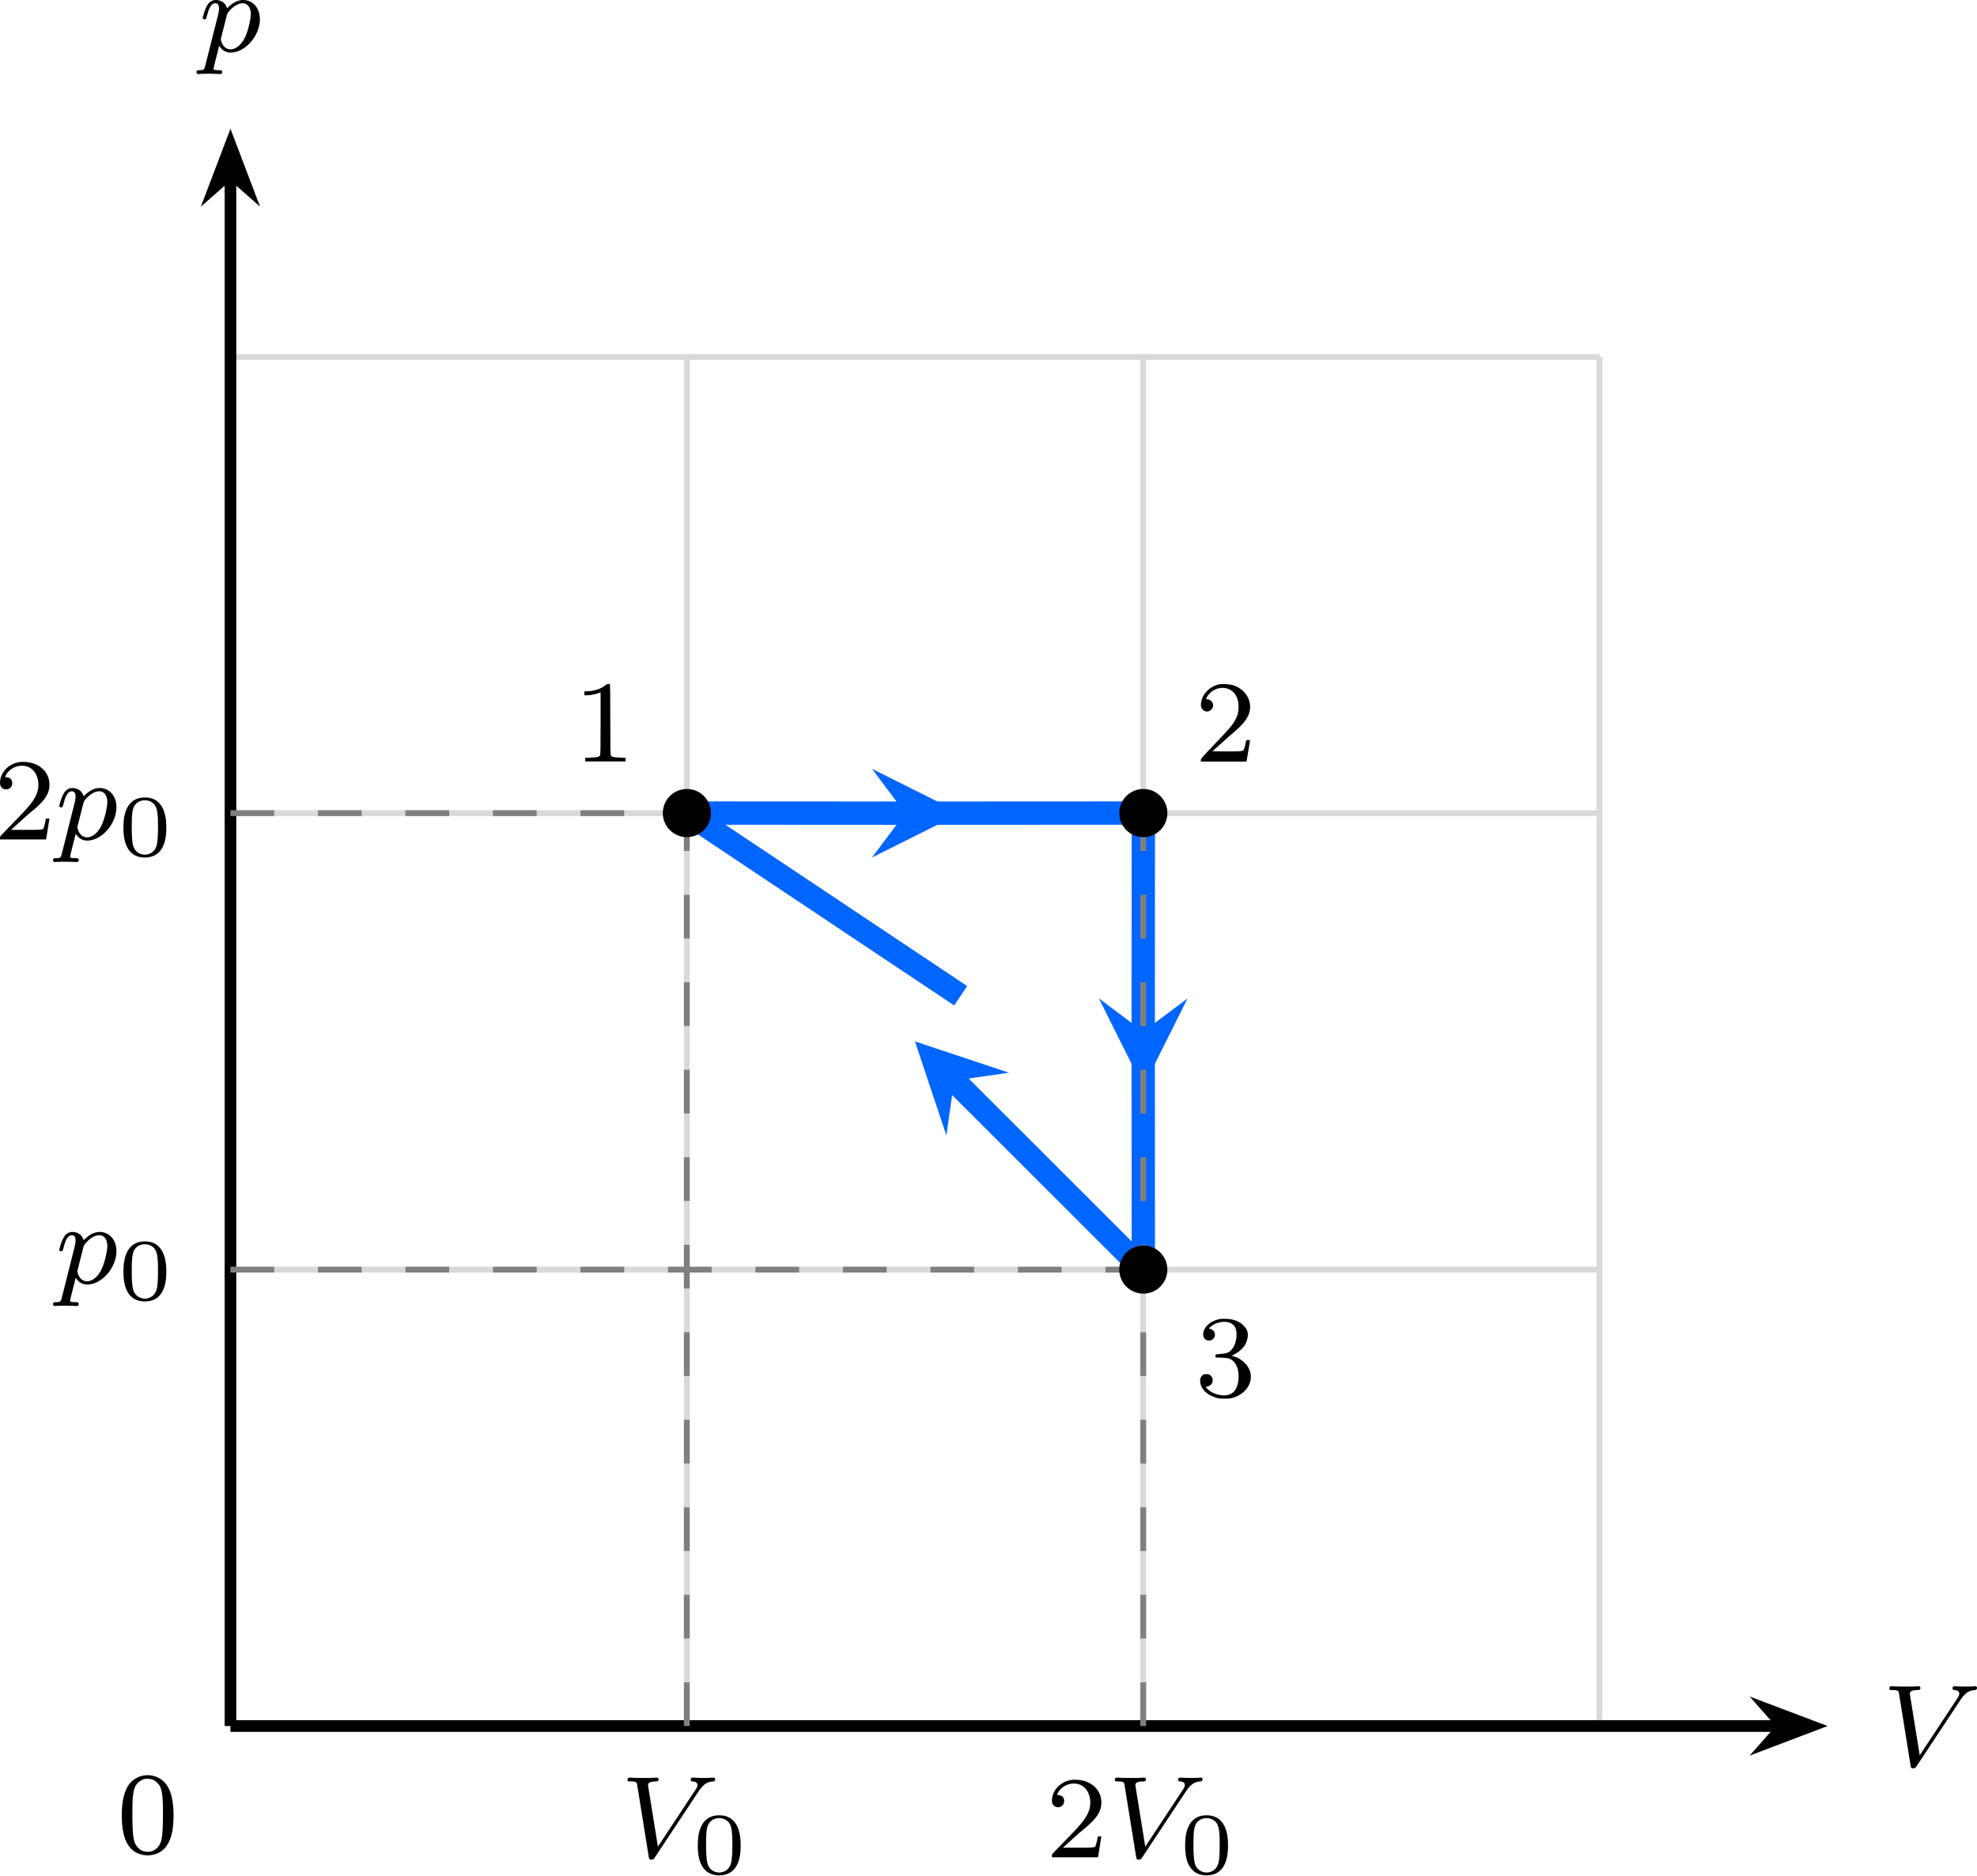
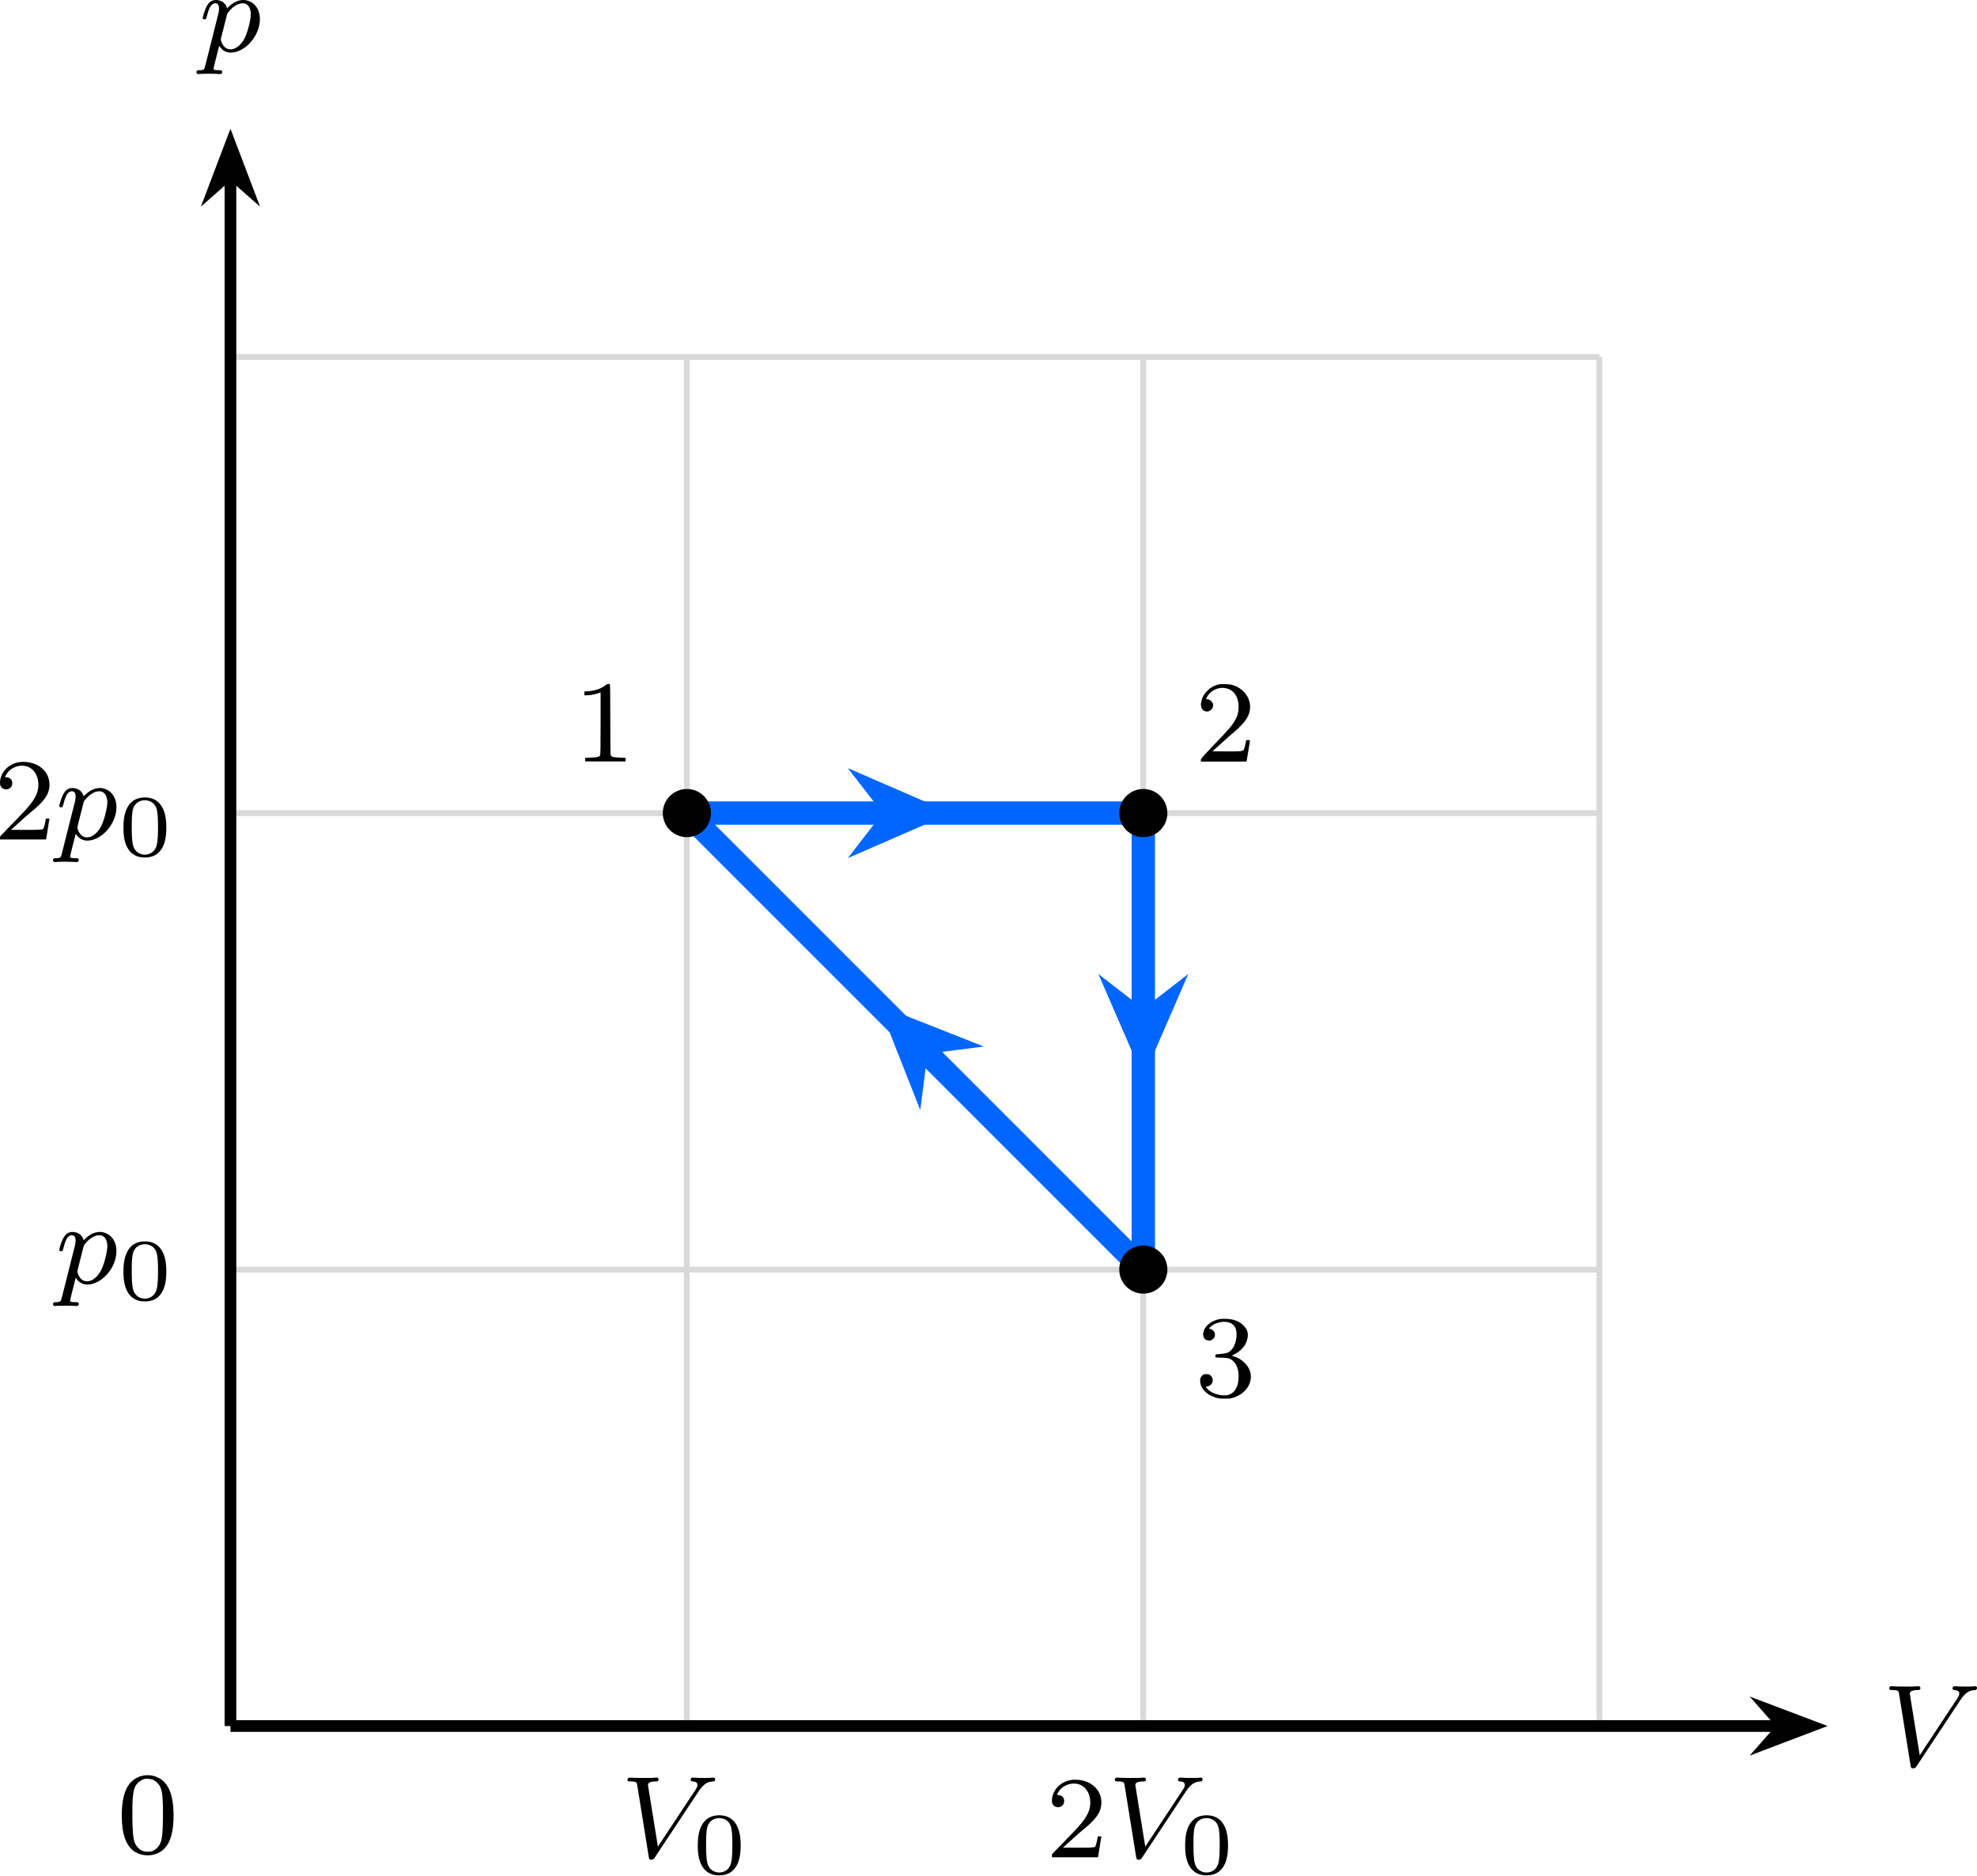
<svg xmlns="http://www.w3.org/2000/svg" xmlns:xlink="http://www.w3.org/1999/xlink" version="1.1" width="175.602pt" height="166.551pt" viewBox="-66.266 -66.772 135.078 128.116">
  <defs>
    <path id="g2-50" d="M2.248-1.626C2.375-1.745 2.71-2.008 2.837-2.12C3.332-2.574 3.802-3.013 3.802-3.738C3.802-4.686 3.005-5.3 2.008-5.3C1.052-5.3 .422-4.575 .422-3.866C.422-3.475 .733-3.419 .845-3.419C1.012-3.419 1.259-3.539 1.259-3.842C1.259-4.256 .861-4.256 .765-4.256C.996-4.838 1.53-5.037 1.921-5.037C2.662-5.037 3.045-4.407 3.045-3.738C3.045-2.909 2.463-2.303 1.522-1.339L.518-.303C.422-.215 .422-.199 .422 0H3.571L3.802-1.427H3.555C3.531-1.267 3.467-.869 3.371-.717C3.324-.654 2.718-.654 2.59-.654H1.172L2.248-1.626Z" />
    <path id="g1-48" d="M3.288-1.907C3.288-2.343 3.288-3.975 1.823-3.975S.359-2.343 .359-1.907C.359-1.476 .359 .126 1.823 .126S3.288-1.476 3.288-1.907ZM1.823-.066C1.572-.066 1.166-.185 1.022-.681C.927-1.028 .927-1.614 .927-1.985C.927-2.385 .927-2.845 1.01-3.168C1.16-3.706 1.614-3.784 1.823-3.784C2.098-3.784 2.493-3.652 2.624-3.198C2.714-2.881 2.72-2.445 2.72-1.985C2.72-1.602 2.72-.998 2.618-.664C2.451-.143 2.02-.066 1.823-.066Z" />
    <path id="g3-48" d="M1.753-5.268C1.666-5.252 1.498-5.197 1.379-5.133C.669-4.798 .327-3.945 .327-2.55C.327-1.196 .654-.367 1.315-.016C1.969 .319 2.782 .199 3.252-.303C3.674-.757 3.866-1.467 3.866-2.55C3.866-3.945 3.523-4.798 2.813-5.133C2.479-5.3 2.128-5.34 1.753-5.268ZM2.487-4.981C2.654-4.894 2.861-4.694 2.933-4.551C3.108-4.224 3.156-3.626 3.14-2.319C3.116-1.012 3.053-.669 2.766-.359C2.566-.151 2.383-.072 2.096-.072S1.626-.151 1.427-.359C1.14-.669 1.076-1.012 1.052-2.319C1.036-3.626 1.084-4.224 1.259-4.551C1.355-4.75 1.618-4.965 1.857-5.037C1.993-5.085 2.343-5.053 2.487-4.981Z" />
    <path id="g3-49" d="M2.192-5.22C1.929-4.989 1.482-4.838 1.02-4.806L.749-4.79V-4.655V-4.527H.901C1.124-4.527 1.419-4.575 1.65-4.655L1.857-4.726V-2.59C1.857-.964 1.849-.446 1.817-.414C1.737-.311 1.634-.287 1.219-.271L.805-.255V-.135V-.008H2.184H3.563V-.135V-.255L3.148-.271C2.742-.287 2.63-.311 2.558-.414C2.527-.446 2.519-1.02 2.519-2.837C2.519-4.144 2.511-5.236 2.495-5.26C2.471-5.34 2.303-5.316 2.192-5.22Z" />
    <path id="g3-50" d="M1.586-5.26C1.315-5.189 1.044-5.037 .853-4.838C.646-4.639 .526-4.439 .462-4.176C.367-3.826 .422-3.602 .63-3.475C.98-3.26 1.411-3.69 1.196-4.041C1.124-4.16 .972-4.256 .861-4.256S.757-4.296 .869-4.471C1.196-4.981 1.857-5.181 2.391-4.918C2.798-4.71 3.021-4.24 2.989-3.626C2.973-3.3 2.893-3.053 2.702-2.734C2.519-2.431 2.271-2.144 1.299-1.132C.486-.279 .414-.199 .414-.104V0H1.977H3.531L3.547-.08C3.555-.128 3.602-.414 3.658-.733C3.706-1.044 3.754-1.339 3.762-1.387C3.778-1.467 3.778-1.467 3.642-1.467C3.515-1.467 3.507-1.467 3.491-1.355C3.459-1.164 3.387-.893 3.347-.813C3.292-.701 3.14-.685 2.096-.693L1.203-.701L1.809-1.243C2.136-1.546 2.55-1.913 2.726-2.056C3.475-2.694 3.778-3.172 3.778-3.73C3.778-4.415 3.3-5.013 2.574-5.228C2.335-5.3 1.793-5.316 1.586-5.26Z" />
    <path id="g3-51" d="M1.618-5.26C1.036-5.125 .614-4.734 .574-4.288C.55-4.001 .709-3.81 .972-3.81C1.283-3.81 1.474-4.129 1.323-4.407C1.267-4.511 1.108-4.615 1.004-4.615C.909-4.615 1.14-4.83 1.331-4.926C1.921-5.212 2.55-5.117 2.758-4.702C2.941-4.352 2.845-3.618 2.582-3.276C2.375-3.005 2.256-2.941 1.817-2.901C1.634-2.885 1.467-2.869 1.443-2.861S1.403-2.813 1.411-2.75L1.419-2.654L1.841-2.638C2.184-2.622 2.287-2.606 2.399-2.558C2.805-2.367 3.021-1.897 2.989-1.243C2.941-.335 2.479 .056 1.674-.096C1.339-.167 1.068-.295 .885-.486L.733-.638L.861-.669C1.044-.725 1.132-.797 1.18-.909C1.267-1.108 1.227-1.283 1.06-1.435C.996-1.498 .956-1.514 .789-1.514C.63-1.514 .59-1.498 .518-1.435C.383-1.307 .351-1.203 .367-1.004C.406-.51 .805-.096 1.435 .088C1.626 .151 1.722 .159 2.048 .159C2.407 .159 2.463 .151 2.694 .072C3.427-.183 3.873-.789 3.826-1.435C3.786-1.993 3.308-2.527 2.678-2.726L2.519-2.774L2.75-2.893C3.021-3.029 3.332-3.324 3.451-3.555C3.499-3.634 3.555-3.786 3.579-3.881C3.674-4.256 3.618-4.519 3.379-4.782C3.076-5.117 2.686-5.276 2.144-5.292C1.921-5.3 1.745-5.292 1.618-5.26Z" />
    <path id="g0-86" d="M5.34-4.495C5.738-5.101 6.041-5.165 6.36-5.181C6.448-5.189 6.48-5.268 6.48-5.332C6.48-5.356 6.464-5.444 6.368-5.444S6.304-5.42 5.723-5.42C5.212-5.42 4.997-5.444 4.965-5.444C4.926-5.444 4.806-5.444 4.806-5.292C4.806-5.189 4.91-5.181 4.949-5.181C5.165-5.165 5.268-5.085 5.268-4.941C5.268-4.814 5.197-4.71 5.157-4.647L2.566-.725L1.905-4.822C1.897-4.894 1.889-4.933 1.889-4.957C1.889-5.061 2.008-5.181 2.415-5.181C2.511-5.181 2.614-5.181 2.614-5.332C2.614-5.364 2.59-5.444 2.487-5.444C2.415-5.444 2.096-5.428 2.032-5.42H1.53C.813-5.42 .709-5.444 .638-5.444C.606-5.444 .486-5.444 .486-5.292C.486-5.181 .59-5.181 .709-5.181C1.116-5.181 1.124-5.109 1.156-4.91L1.937-.056C1.961 .104 1.969 .167 2.12 .167C2.256 .167 2.303 .096 2.359 .008L5.34-4.495Z" />
    <path id="g0-112" d="M.414 .964C.351 1.219 .335 1.283 .016 1.283C-.096 1.283-.191 1.283-.191 1.435C-.191 1.506-.12 1.546-.08 1.546C0 1.546 .032 1.522 .622 1.522C1.196 1.522 1.363 1.546 1.419 1.546C1.451 1.546 1.57 1.546 1.57 1.395C1.57 1.283 1.459 1.283 1.363 1.283C.98 1.283 .98 1.235 .98 1.164C.98 1.108 1.124 .542 1.363-.391C1.467-.207 1.714 .08 2.144 .08C3.124 .08 4.144-1.052 4.144-2.208C4.144-2.997 3.634-3.515 2.997-3.515C2.519-3.515 2.136-3.188 1.905-2.949C1.737-3.515 1.203-3.515 1.124-3.515C.837-3.515 .638-3.332 .51-3.084C.327-2.726 .239-2.319 .239-2.295C.239-2.224 .295-2.192 .359-2.192C.462-2.192 .47-2.224 .526-2.431C.63-2.837 .773-3.292 1.1-3.292C1.299-3.292 1.355-3.108 1.355-2.917C1.355-2.837 1.323-2.646 1.307-2.582L.414 .964ZM1.881-2.455C1.921-2.59 1.921-2.606 2.04-2.75C2.343-3.108 2.686-3.292 2.973-3.292C3.371-3.292 3.523-2.901 3.523-2.542C3.523-2.248 3.347-1.395 3.108-.925C2.901-.494 2.519-.143 2.144-.143C1.602-.143 1.474-.765 1.474-.821C1.474-.837 1.49-.925 1.498-.948L1.881-2.455Z" />
  </defs>
  <g id="page1">
    <path d="M-50.52 51.145H43.023M-50.52 19.965H43.023M-50.52-11.219H43.023M-50.52-42.387H43.023M-50.52 51.145V-42.398M-19.34 51.145V-42.398M11.844 51.145V-42.398M43.012 51.145V-42.398" stroke="#d9d9d9" fill="none" stroke-width=".399" stroke-miterlimit="10" />
    <path d="M-50.52 51.145H55.39" stroke="#000" fill="none" stroke-width=".797" stroke-miterlimit="10" />
    <path d="M57.48 51.145L54.641 50.07L55.59 51.145L54.641 52.223Z" />
    <path d="M57.48 51.145L54.641 50.07L55.59 51.145L54.641 52.223Z" stroke="#000" fill="none" stroke-width=".797" stroke-miterlimit="10" />
    <g transform="matrix(1 0 0 1 112.854 2.7231)">
      <use x="-50.521" y="51.146" xlink:href="#g0-86" />
    </g>
    <path d="M-50.52 51.145V-54.766" stroke="#000" fill="none" stroke-width=".797" stroke-miterlimit="10" />
    <path d="M-50.52-56.855L-51.598-54.016L-50.52-54.965L-49.441-54.016Z" />
    <path d="M-50.52-56.855L-51.598-54.016L-50.52-54.965L-49.441-54.016Z" stroke="#000" fill="none" stroke-width=".797" stroke-miterlimit="10" />
    <g transform="matrix(1 0 0 1 -2.1314 -114.4038)">
      <use x="-50.521" y="51.146" xlink:href="#g0-112" />
    </g>
-     <path d="M-19.336-11.227L-4.414-11.219" stroke="#06f" fill="none" stroke-width="1.594" stroke-miterlimit="10" />
-     <path d="M-.629-11.219L-6.688-14.25L-4.414-11.219L-6.687-8.191" fill="#06f" />
-     <path d="M-3.75-11.219L11.852-11.227" stroke="#06f" fill="none" stroke-width="1.594" stroke-miterlimit="10" />
-     <path d="M11.852-11.227L11.844 3.707" stroke="#06f" fill="none" stroke-width="1.594" stroke-miterlimit="10" />
-     <path d="M11.844 7.492L14.875 1.437L11.844 3.707L8.816 1.434" fill="#06f" />
-     <path d="M11.844 4.375L11.852 19.961" stroke="#06f" fill="none" stroke-width="1.594" stroke-miterlimit="10" />
-     <path d="M11.852 19.961L-1.07 7.051" stroke="#06f" fill="none" stroke-width="1.594" stroke-miterlimit="10" />
-     <path d="M-3.75 4.375L-1.605 10.797L-1.07 7.051L2.676 6.512" fill="#06f" />
-     <path d="M-.629 1.254L-19.336-11.227" stroke="#06f" fill="none" stroke-width="1.594" stroke-miterlimit="10" />
-     <path d="M-50.52 19.965H11.844" stroke="#808080" fill="none" stroke-width=".399" stroke-miterlimit="10" stroke-dasharray="2.989 2.989" />
-     <path d="M-50.52-11.219H-19.34" stroke="#808080" fill="none" stroke-width=".399" stroke-miterlimit="10" stroke-dasharray="2.989 2.989" />
-     <path d="M-19.34 51.145V-11.219" stroke="#808080" fill="none" stroke-width=".399" stroke-miterlimit="10" stroke-dasharray="2.989 2.989" />
-     <path d="M11.844 51.145V-11.219" stroke="#808080" fill="none" stroke-width=".399" stroke-miterlimit="10" stroke-dasharray="2.989 2.989" />
+     <path d="M-19.336-11.227H11.852" stroke="#06f" fill="none" stroke-width="1.594" stroke-miterlimit="10" />
+     <path d="M-2.742-11.227L-6.469-12.844L-5.215-11.227L-6.469-9.605Z" fill="#06f" />
+     <path d="M-2.742-11.227L-6.469-12.844L-5.215-11.227L-6.469-9.605Z" stroke="#06f" fill="none" stroke-width="1.177" stroke-miterlimit="10" />
+     <path d="M11.852-11.227V19.961" stroke="#06f" fill="none" stroke-width="1.594" stroke-miterlimit="10" />
+     <path d="M11.852 5.367L13.469 1.641L11.852 2.895L10.234 1.641Z" fill="#06f" />
+     <path d="M11.852 5.367L13.469 1.641L11.852 2.895L10.234 1.641Z" stroke="#06f" fill="none" stroke-width="1.177" stroke-miterlimit="10" />
+     <path d="M11.852 19.961L-19.336-11.227" stroke="#06f" fill="none" stroke-width="1.594" stroke-miterlimit="10" />
+     <path d="M-5.168 2.941L-3.68 6.719L-3.418 4.691L-1.391 4.43Z" fill="#06f" />
+     <path d="M-5.168 2.941L-3.68 6.719L-3.418 4.691L-1.391 4.43Z" stroke="#06f" fill="none" stroke-width="1.177" stroke-miterlimit="10" />
    <path d="M-17.691-11.227C-17.691-12.133-18.426-12.871-19.336-12.871C-20.242-12.871-20.98-12.133-20.98-11.227C-20.98-10.316-20.242-9.582-19.336-9.582C-18.426-9.582-17.691-10.316-17.691-11.227Z" />
    <g transform="matrix(1 0 0 1 23.4337 -65.8908)">
      <use x="-50.521" y="51.146" xlink:href="#g3-49" />
    </g>
    <path d="M13.496-11.227C13.496-12.133 12.758-12.871 11.852-12.871C10.941-12.871 10.207-12.133 10.207-11.227C10.207-10.316 10.941-9.582 11.852-9.582C12.758-9.582 13.496-10.316 13.496-11.227Z" />
    <g transform="matrix(1 0 0 1 65.8908 -65.8908)">
      <use x="-50.521" y="51.146" xlink:href="#g3-50" />
    </g>
    <path d="M13.496 19.961C13.496 19.051 12.758 18.316 11.852 18.316C10.941 18.316 10.207 19.051 10.207 19.961C10.207 20.867 10.941 21.605 11.852 21.605C12.758 21.605 13.496 20.867 13.496 19.961Z" />
    <g transform="matrix(1 0 0 1 65.8908 -22.5263)">
      <use x="-50.521" y="51.146" xlink:href="#g3-51" />
    </g>
    <g transform="matrix(1 0 0 1 -11.9329 -30.2407)">
      <use x="-50.521" y="51.146" xlink:href="#g0-112" />
      <use x="-46.258" y="52.253" xlink:href="#g1-48" />
    </g>
    <g transform="matrix(1 0 0 1 -16.1672 -60.57)">
      <use x="-50.521" y="51.146" xlink:href="#g2-50" />
      <use x="-46.287" y="51.146" xlink:href="#g0-112" />
      <use x="-42.024" y="52.253" xlink:href="#g1-48" />
    </g>
    <g transform="matrix(1 0 0 1 26.6403 8.9653)">
      <use x="-50.521" y="51.146" xlink:href="#g0-86" />
      <use x="-45.589" y="52.253" xlink:href="#g1-48" />
    </g>
    <g transform="matrix(1 0 0 1 55.70483 8.9653)">
      <use x="-50.521" y="51.146" xlink:href="#g2-50" />
      <use x="-46.287" y="51.146" xlink:href="#g0-86" />
      <use x="-41.355" y="52.253" xlink:href="#g1-48" />
    </g>
    <g transform="matrix(1 0 0 1 -7.7521 8.6596)">
      <use x="-50.521" y="51.146" xlink:href="#g3-48" />
    </g>
  </g>
</svg>
